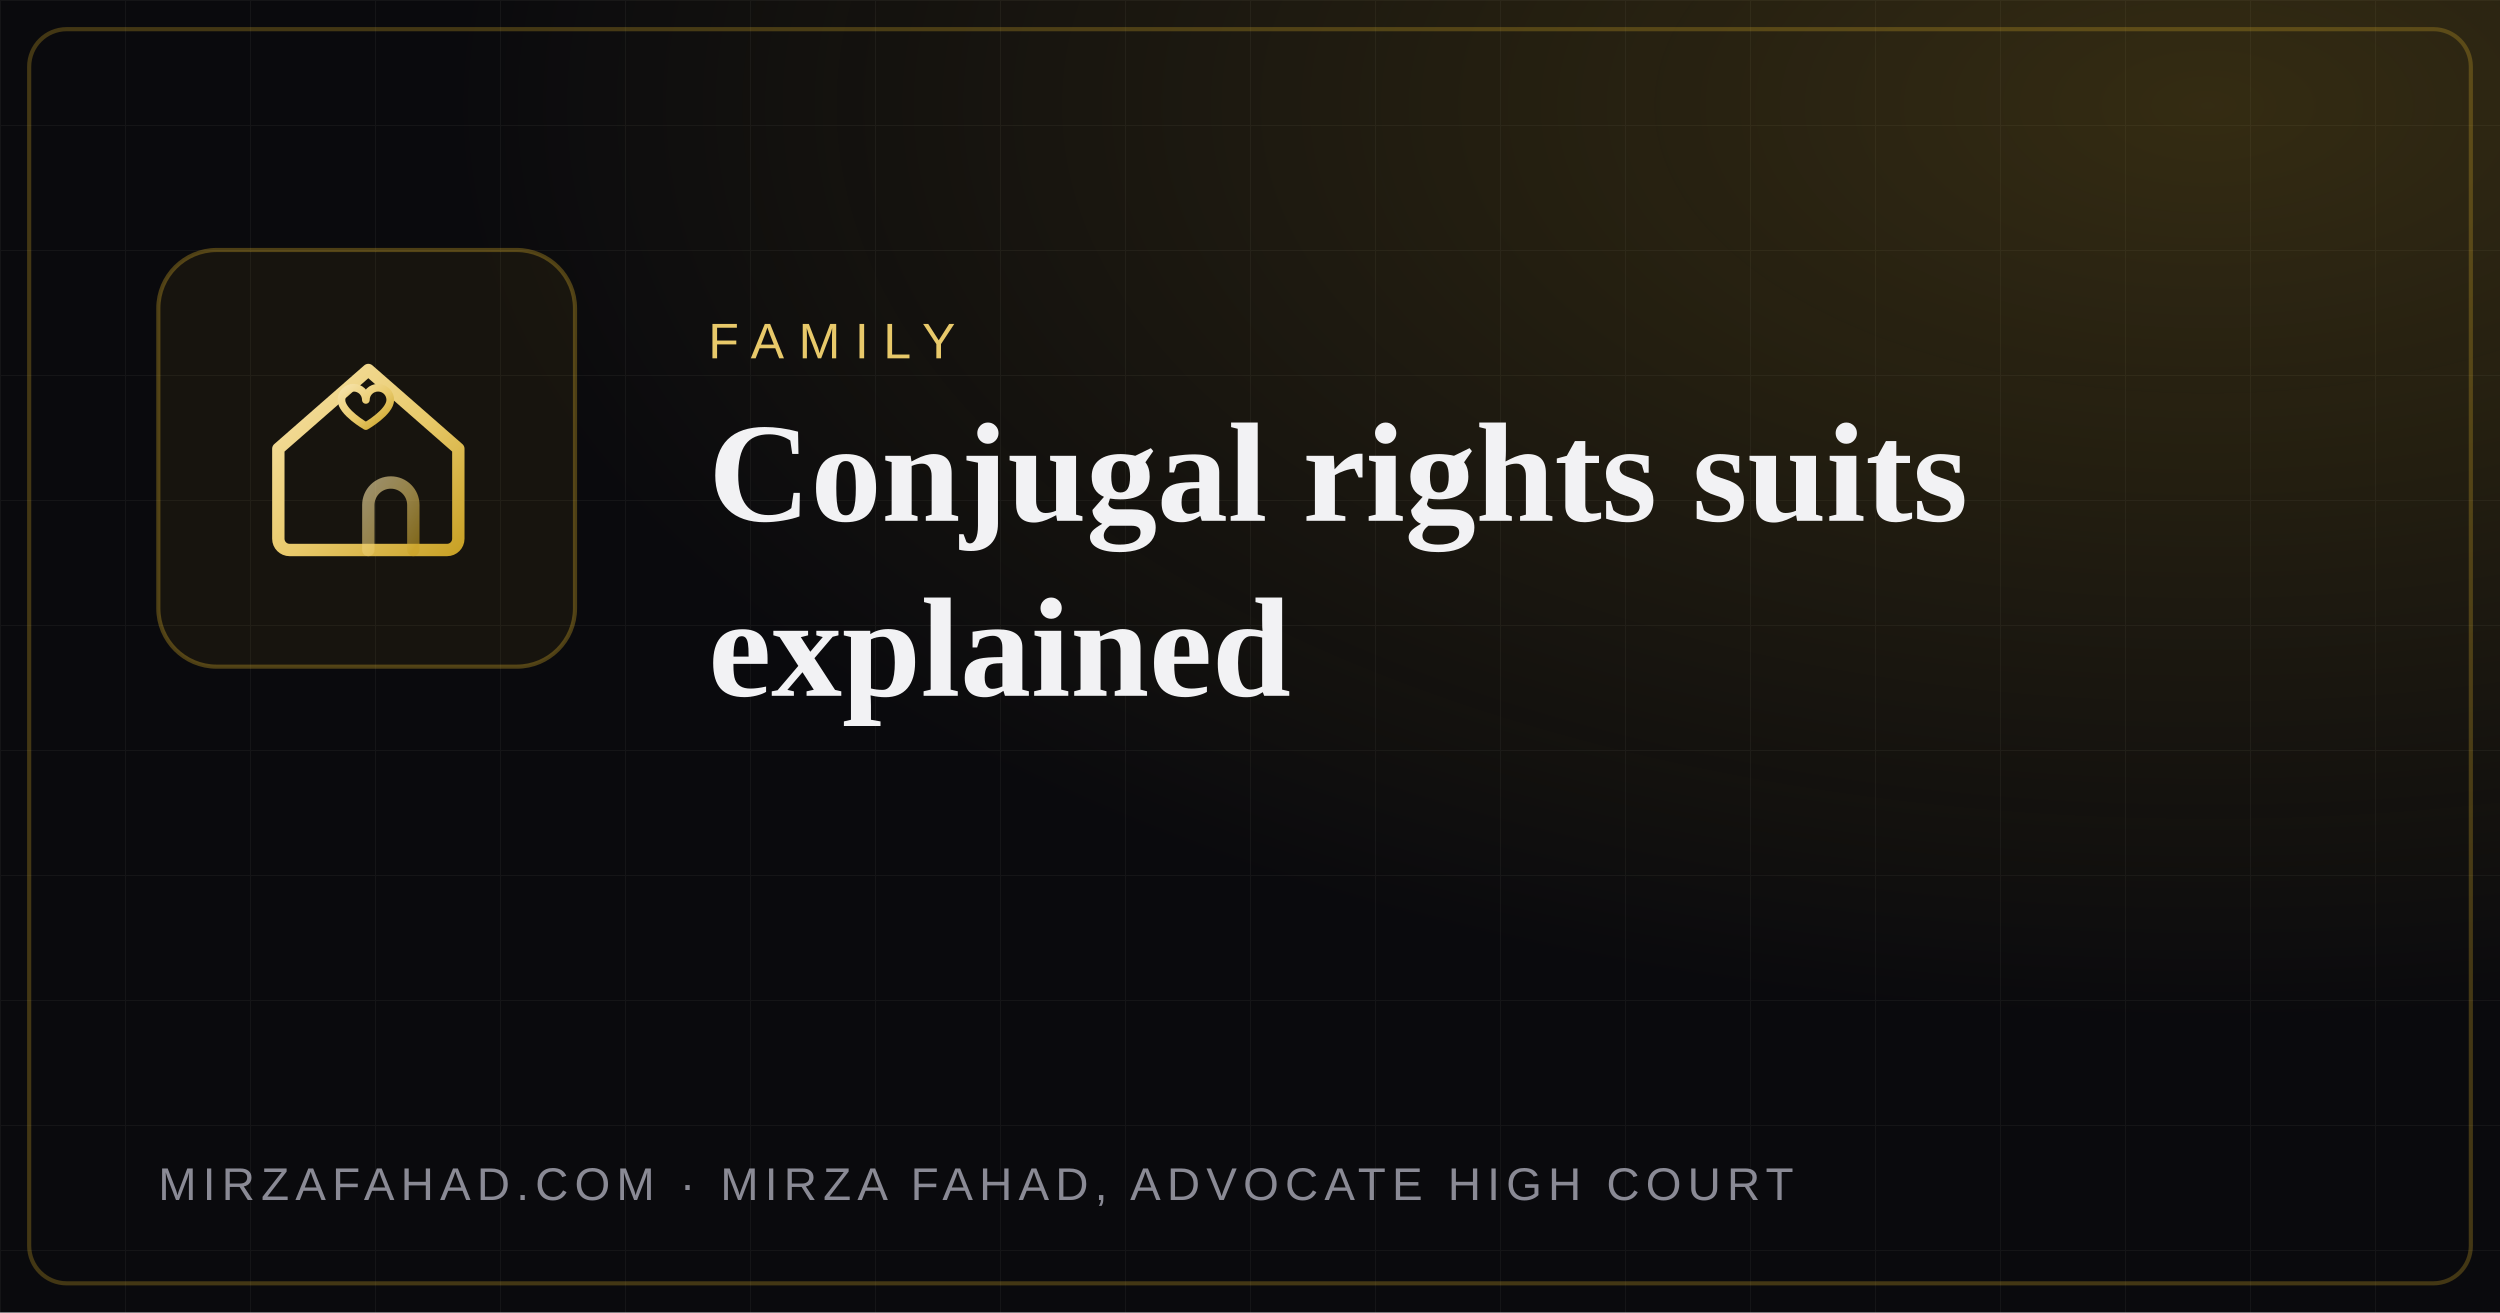
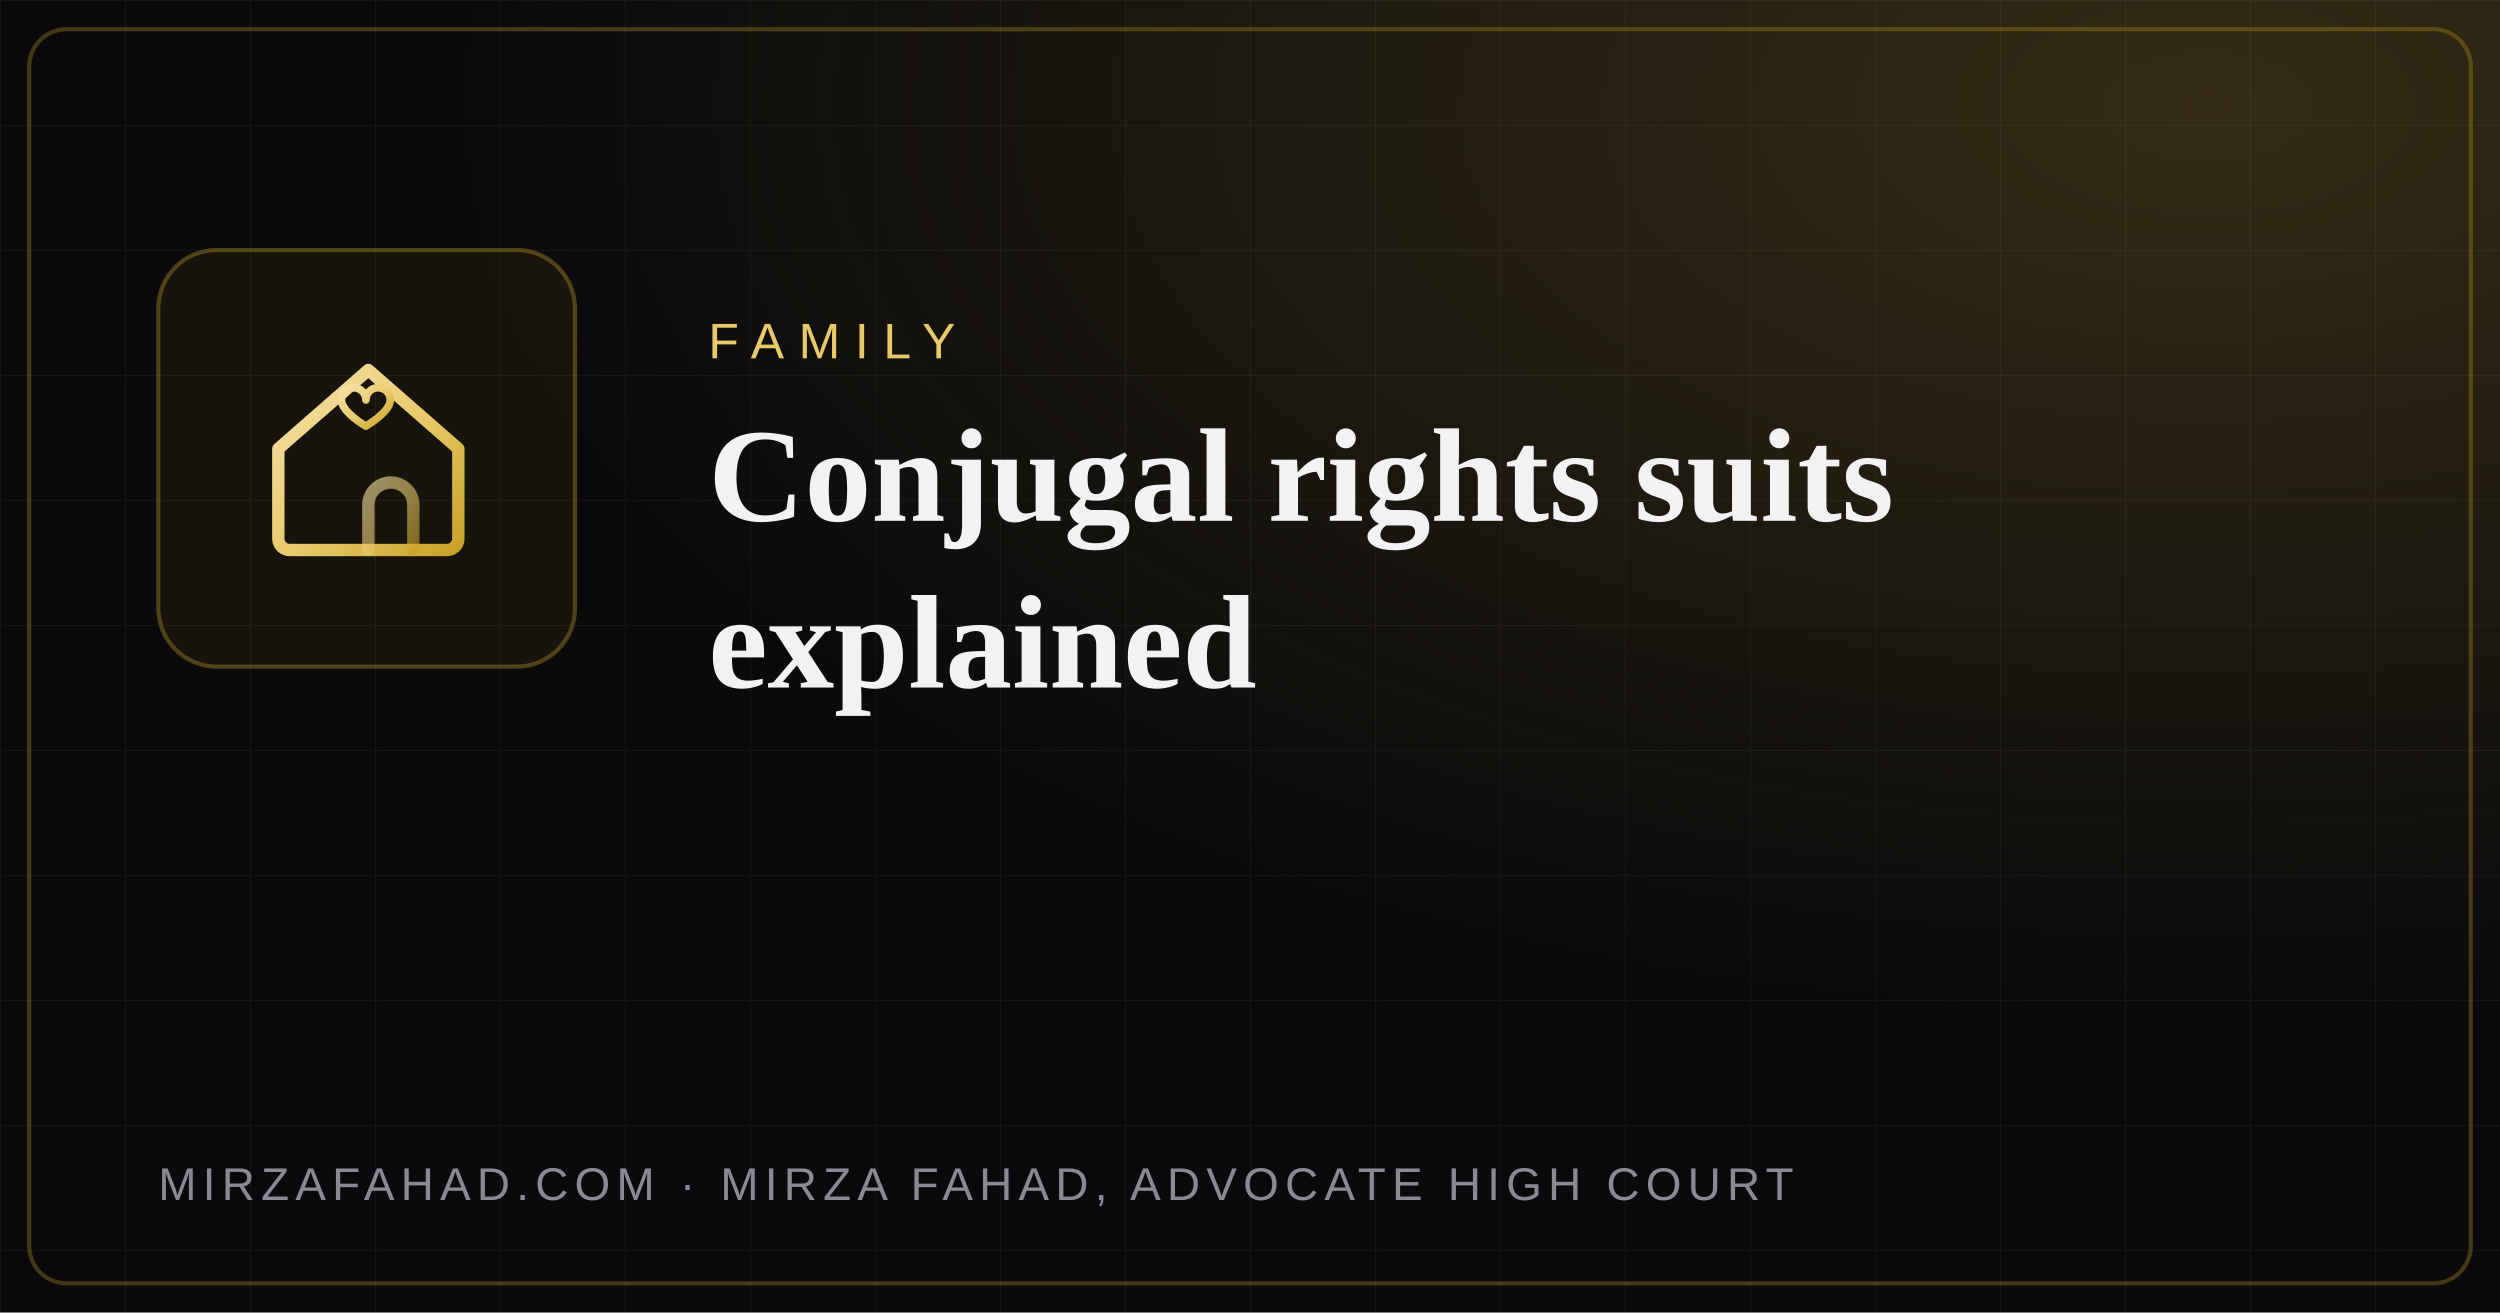
<svg xmlns="http://www.w3.org/2000/svg" viewBox="0 0 1200 630" font-family="Georgia, 'Times New Roman', serif">
  <defs>
    <linearGradient id="gold" x1="0" y1="0" x2="1" y2="1">
      <stop offset="0" stop-color="#f6e2a8" />
      <stop offset=".55" stop-color="#e8c96a" />
      <stop offset="1" stop-color="#c9a227" />
    </linearGradient>
    <radialGradient id="glow" cx="88%" cy="8%" r="70%">
      <stop offset="0" stop-color="#c9a227" stop-opacity=".22" />
      <stop offset="1" stop-color="#c9a227" stop-opacity="0" />
    </radialGradient>
    <pattern id="grid" width="60" height="60" patternUnits="userSpaceOnUse">
      <path d="M60 0H0v60" fill="none" stroke="#ffffff" stroke-opacity=".045" stroke-width="1" />
    </pattern>
  </defs>
  <rect width="1200" height="630" fill="#0a0a0d" />
  <rect width="1200" height="630" fill="url(#grid)" />
  <rect width="1200" height="630" fill="url(#glow)" />
  <rect x="14" y="14" width="1172" height="602" rx="18" fill="none" stroke="#c9a227" stroke-opacity=".3" stroke-width="2" />
  <rect x="76" y="120" width="200" height="200" rx="28" fill="#c9a227" fill-opacity=".07" stroke="#c9a227" stroke-opacity=".35" stroke-width="2" />
  <g transform="translate(112 156) scale(2.7)" fill="none" stroke="url(#gold)" stroke-width="2.2" stroke-linecap="round" stroke-linejoin="round">
    <path d="M8 22 24 8l16 14v16a2 2 0 0 1-2 2H10a2 2 0 0 1-2-2z" />
    <path d="M24 40v-8a4 4 0 0 1 8 0v8" opacity=".6" />
    <path d="M17 26c0-2 1.6-3.5 3.5-3.5S24 24 24 26c0-2 1.6-3.5 3.5-3.5S31 24 31 26c0 3.5-7 7.5-7 7.5s-7-4-7-7.5z" transform="translate(0,-9) scale(.62) translate(14,10)" />
  </g>
  <text x="340" y="172" font-family="Verdana, Arial, sans-serif" font-size="24" letter-spacing="7" fill="#e8c96a">FAMILY</text>
-   <text x="340" y="250" font-size="68" font-weight="600" fill="#f2f2f4">Conjugal rights suits</text>
-   <text x="340" y="334" font-size="68" font-weight="600" fill="#f2f2f4">explained</text>
+   <text x="340" y="250" font-size="64" font-weight="600" fill="#f2f2f4">Conjugal rights suits</text>
+   <text x="340" y="330" font-size="64" font-weight="600" fill="#f2f2f4">explained</text>
  <path d="M76 500h140" stroke="url(#gold)" stroke-width="3" />
  <text x="76" y="576" font-family="Verdana, Arial, sans-serif" font-size="22" letter-spacing="3" fill="#8a8a95">MIRZAFAHAD.COM · MIRZA FAHAD, ADVOCATE HIGH COURT</text>
</svg>
